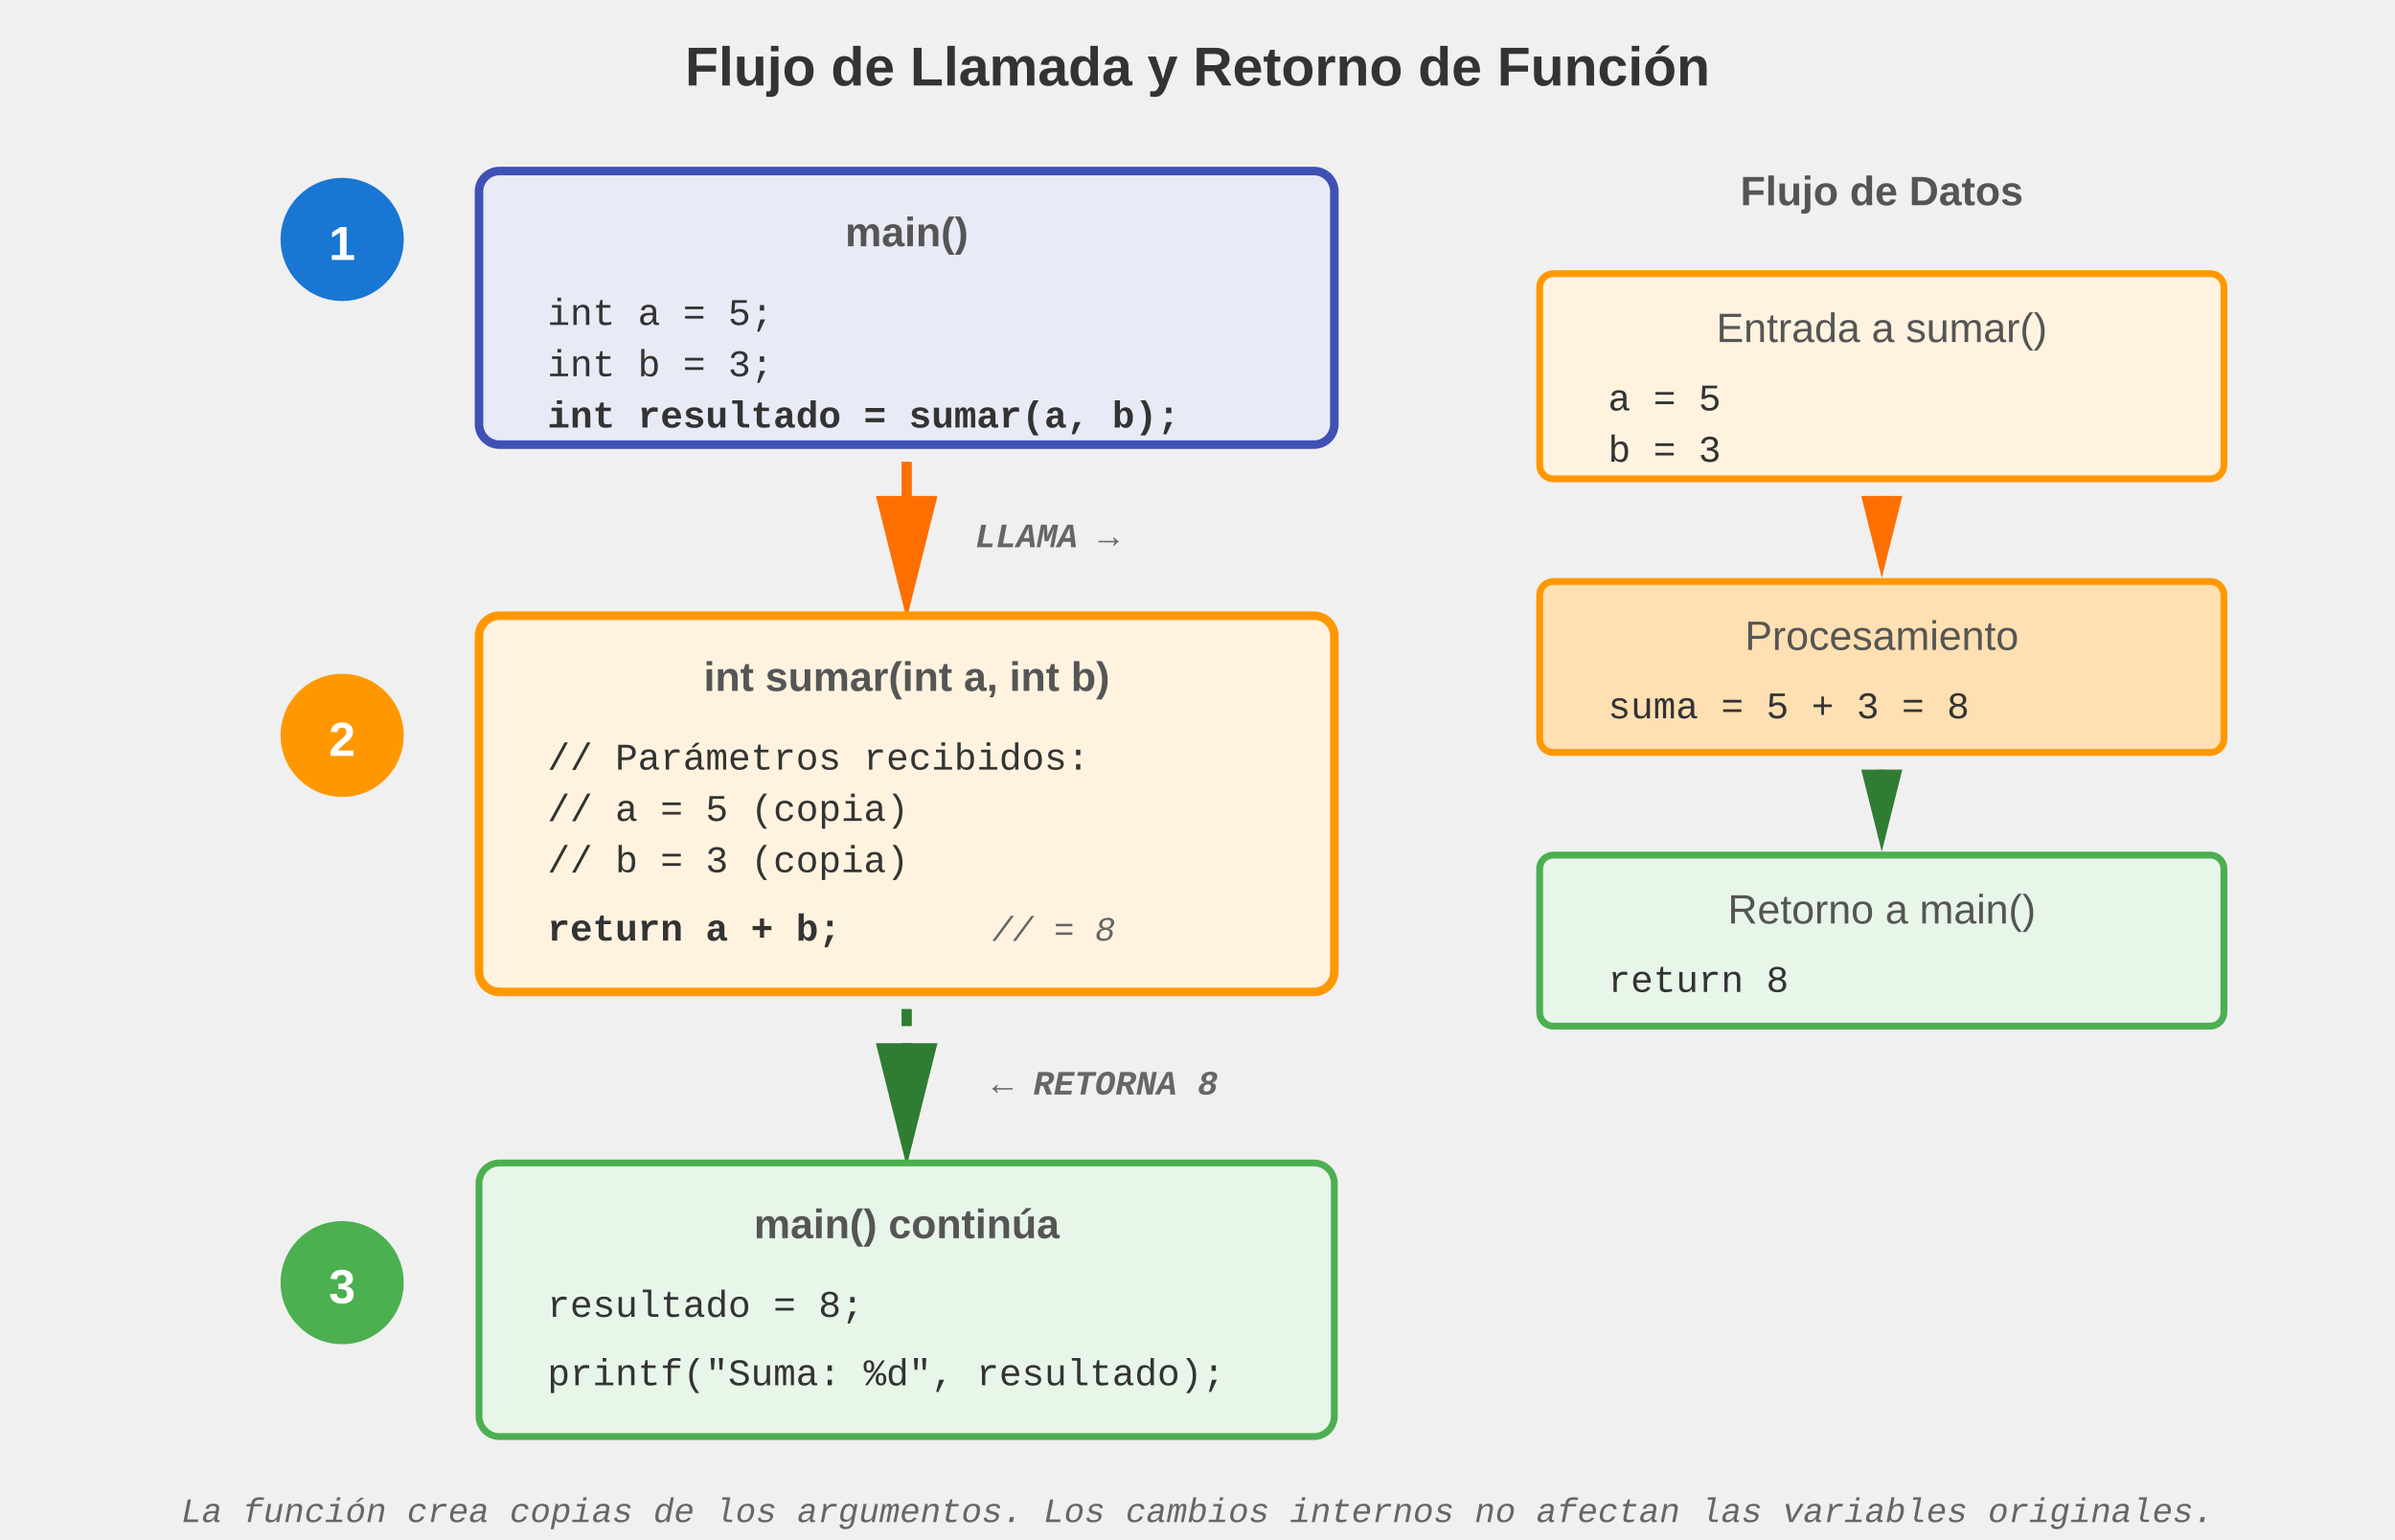
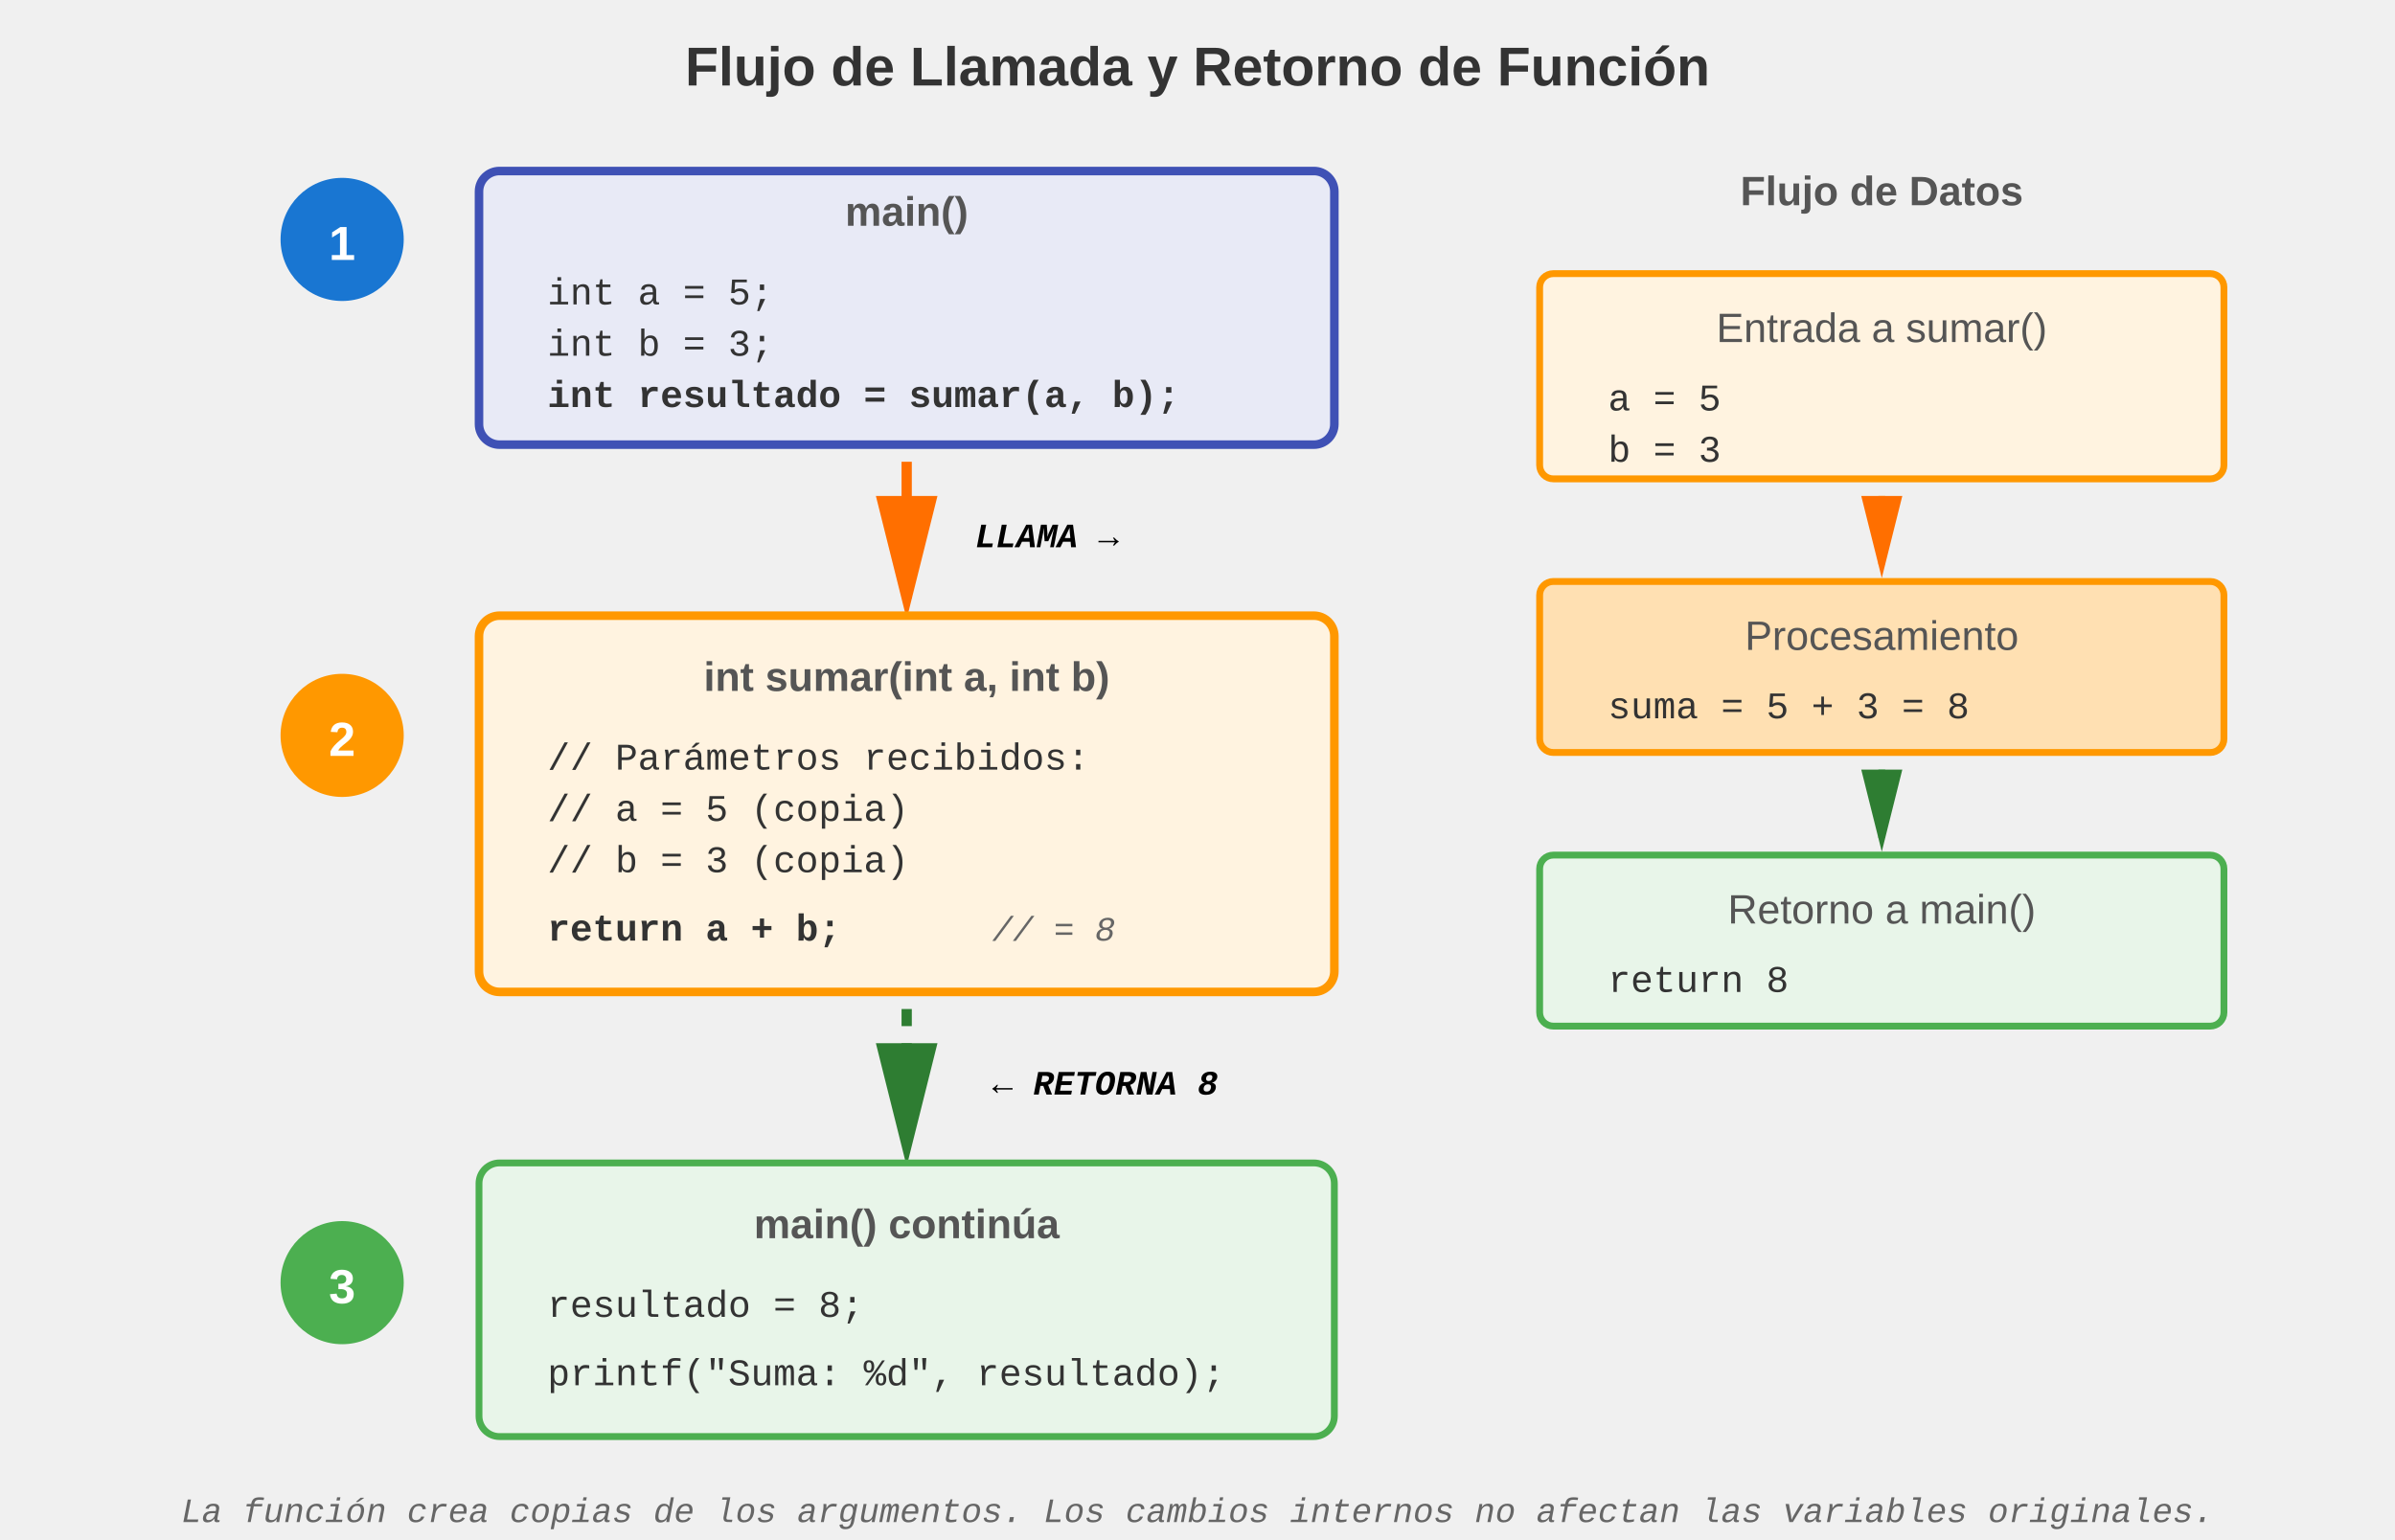
- <svg xmlns="http://www.w3.org/2000/svg" viewBox="0 0 700 450">
-   <defs>
-     <style>
+ <svg xmlns="http://www.w3.org/2000/svg" viewBox="0 0 700 450" version="1.1" id="svg29">
+   <defs id="defs2">
+     <style id="style1">
      .box-main { fill: #e8eaf6; stroke: #3f51b5; stroke-width: 2.5; }
      .box-func { fill: #fff3e0; stroke: #ff9800; stroke-width: 2.5; }
      .box-return { fill: #e8f5e9; stroke: #4caf50; stroke-width: 2; }
      .text-title { font-family: 'Segoe UI', Arial, sans-serif; font-size: 16px; fill: #333; font-weight: bold; text-anchor: middle; }
      .text-label { font-family: 'Segoe UI', Arial, sans-serif; font-size: 12px; fill: #555; text-anchor: middle; }
      .text-code { font-family: 'Courier New', monospace; font-size: 11px; fill: #333; }
      .text-comment { font-family: 'Courier New', monospace; font-size: 10px; fill: #666; font-style: italic; }
      .arrow-call { stroke: #ff6f00; stroke-width: 3; fill: none; marker-end: url(#arrowhead-call); }
      .arrow-return { stroke: #2e7d32; stroke-width: 3; fill: none; marker-end: url(#arrowhead-return); stroke-dasharray: 5,5; }
      .step-number { font-family: 'Segoe UI', Arial, sans-serif; font-size: 14px; fill: white; font-weight: bold; text-anchor: middle; }
    </style>
    <marker id="arrowhead-call" markerWidth="12" markerHeight="12" refX="10" refY="3" orient="auto">
-       <polygon points="0 0, 12 3, 0 6" fill="#ff6f00" />
+       <polygon points="0 0, 12 3, 0 6" fill="#ff6f00" id="polygon1" />
    </marker>
    <marker id="arrowhead-return" markerWidth="12" markerHeight="12" refX="10" refY="3" orient="auto">
-       <polygon points="0 0, 12 3, 0 6" fill="#2e7d32" />
+       <polygon points="0 0, 12 3, 0 6" fill="#2e7d32" id="polygon2" />
    </marker>
  </defs>
-   <text x="350" y="25" class="text-title">Flujo de Llamada y Retorno de Función</text>
-   <circle cx="100" cy="70" r="18" fill="#1976d2" />
-   <text x="100" y="76" class="step-number">1</text>
-   <rect x="140" y="50" width="250" height="80" class="box-main" rx="6" />
-   <text x="265" y="72" class="text-label" font-weight="bold" fill="#3f51b5">main()</text>
-   <text x="160" y="95" class="text-code">int a = 5;</text>
-   <text x="160" y="110" class="text-code">int b = 3;</text>
-   <text x="160" y="125" class="text-code" fill="#ff6f00" font-weight="bold">int resultado = sumar(a, b);</text>
-   <path d="M 265 135 L 265 175" class="arrow-call" />
-   <text x="285" y="160" class="text-comment" fill="#ff6f00" font-weight="bold">LLAMA →</text>
-   <circle cx="100" cy="215" r="18" fill="#ff9800" />
-   <text x="100" y="221" class="step-number">2</text>
-   <rect x="140" y="180" width="250" height="110" class="box-func" rx="6" />
-   <text x="265" y="202" class="text-label" font-weight="bold" fill="#ff9800">int sumar(int a, int b)</text>
-   <text x="160" y="225" class="text-code" fill="#666">// Parámetros recibidos:</text>
-   <text x="160" y="240" class="text-code">// a = 5 (copia)</text>
-   <text x="160" y="255" class="text-code">// b = 3 (copia)</text>
-   <text x="160" y="275" class="text-code" fill="#2e7d32" font-weight="bold">return a + b;</text>
-   <text x="290" y="275" class="text-comment" fill="#2e7d32">// = 8</text>
-   <path d="M 265 295 L 265 335" class="arrow-return" />
-   <text x="290" y="320" class="text-comment" fill="#2e7d32" font-weight="bold">← RETORNA 8</text>
-   <circle cx="100" cy="375" r="18" fill="#4caf50" />
-   <text x="100" y="381" class="step-number">3</text>
-   <rect x="140" y="340" width="250" height="80" class="box-return" rx="6" />
-   <text x="265" y="362" class="text-label" font-weight="bold" fill="#2e7d32">main() continúa</text>
-   <text x="160" y="385" class="text-code" fill="#2e7d32">resultado = 8;</text>
-   <text x="160" y="405" class="text-code">printf("Suma: %d", resultado);</text>
-   <text x="550" y="60" class="text-label" font-weight="bold">Flujo de Datos</text>
-   <rect x="450" y="80" width="200" height="60" fill="#fff3e0" stroke="#ff9800" stroke-width="2" rx="4" />
-   <text x="550" y="100" class="text-label" fill="#ff6f00">Entrada a sumar()</text>
-   <text x="470" y="120" class="text-code">a = 5</text>
-   <text x="470" y="135" class="text-code">b = 3</text>
-   <path d="M 550 145 L 550 165" stroke="#ff9800" stroke-width="2" fill="none" marker-end="url(#arrowhead-call)" />
-   <rect x="450" y="170" width="200" height="50" fill="#ffe0b2" stroke="#ff9800" stroke-width="2" rx="4" />
-   <text x="550" y="190" class="text-label" fill="#ff9800">Procesamiento</text>
-   <text x="470" y="210" class="text-code">suma = 5 + 3 = 8</text>
-   <path d="M 550 225 L 550 245" stroke="#4caf50" stroke-width="2" fill="none" marker-end="url(#arrowhead-return)" />
-   <rect x="450" y="250" width="200" height="50" fill="#e8f5e9" stroke="#4caf50" stroke-width="2" rx="4" />
-   <text x="550" y="270" class="text-label" fill="#2e7d32">Retorno a main()</text>
-   <text x="470" y="290" class="text-code">return 8</text>
-   <rect x="50" y="435" width="600" height="12" fill="none" />
-   <text x="350" y="445" class="text-comment" text-anchor="middle" font-size="11px">
+   <text x="350" y="25" class="text-title" id="text2">Flujo de Llamada y Retorno de Función</text>
+   <circle cx="100" cy="70" r="18" fill="#1976d2" id="circle2" />
+   <text x="100" y="76" class="step-number" id="text3">1</text>
+   <rect x="140" y="50" width="250" height="80" class="box-main" rx="6" id="rect3" />
+   <text x="265" y="66" class="text-label" font-weight="bold" fill="#3f51b5" id="text4">main()</text>
+   <text x="160" y="89" class="text-code" id="text5">int a = 5;</text>
+   <text x="160" y="104" class="text-code" id="text6">int b = 3;</text>
+   <text x="160" y="119" class="text-code" fill="#ff6f00" font-weight="bold" id="text7">int resultado = sumar(a, b);</text>
+   <path d="M 265 135 L 265 175" class="arrow-call" id="path7" />
+   <text x="285" y="160" class="text-comment" fill="#ff6f00" font-weight="bold" id="text8" style="fill:#000000">LLAMA →</text>
+   <circle cx="100" cy="215" r="18" fill="#ff9800" id="circle8" />
+   <text x="100" y="221" class="step-number" id="text9">2</text>
+   <rect x="140" y="180" width="250" height="110" class="box-func" rx="6" id="rect9" />
+   <text x="265" y="202" class="text-label" font-weight="bold" fill="#ff9800" id="text10">int sumar(int a, int b)</text>
+   <text x="160" y="225" class="text-code" fill="#666" id="text11">// Parámetros recibidos:</text>
+   <text x="160" y="240" class="text-code" id="text12">// a = 5 (copia)</text>
+   <text x="160" y="255" class="text-code" id="text13">// b = 3 (copia)</text>
+   <text x="160" y="275" class="text-code" fill="#2e7d32" font-weight="bold" id="text14">return a + b;</text>
+   <text x="290" y="275" class="text-comment" fill="#2e7d32" id="text15">// = 8</text>
+   <path d="M 265 295 L 265 335" class="arrow-return" id="path15" />
+   <text x="290" y="320" class="text-comment" fill="#2e7d32" font-weight="bold" id="text16" style="fill:#000000">
+     <tspan style="font-weight:normal;fill:#000000" id="tspan29">←</tspan> RETORNA 8</text>
+   <circle cx="100" cy="375" r="18" fill="#4caf50" id="circle16" />
+   <text x="100" y="381" class="step-number" id="text17">3</text>
+   <rect x="140" y="340" width="250" height="80" class="box-return" rx="6" id="rect17" />
+   <text x="265" y="362" class="text-label" font-weight="bold" fill="#2e7d32" id="text18">main() continúa</text>
+   <text x="160" y="385" class="text-code" fill="#2e7d32" id="text19">resultado = 8;</text>
+   <text x="160" y="405" class="text-code" id="text20">printf("Suma: %d", resultado);</text>
+   <text x="550" y="60" class="text-label" font-weight="bold" id="text21">Flujo de Datos</text>
+   <rect x="450" y="80" width="200" height="60" fill="#fff3e0" stroke="#ff9800" stroke-width="2" rx="4" id="rect21" />
+   <text x="550" y="100" class="text-label" fill="#ff6f00" id="text22">Entrada a sumar()</text>
+   <text x="470" y="120" class="text-code" id="text23">a = 5</text>
+   <text x="470" y="135" class="text-code" id="text24">b = 3</text>
+   <path d="M 550 145 L 550 165" stroke="#ff9800" stroke-width="2" fill="none" marker-end="url(#arrowhead-call)" id="path24" />
+   <rect x="450" y="170" width="200" height="50" fill="#ffe0b2" stroke="#ff9800" stroke-width="2" rx="4" id="rect24" />
+   <text x="550" y="190" class="text-label" fill="#ff9800" id="text25">Procesamiento</text>
+   <text x="470" y="210" class="text-code" id="text26">suma = 5 + 3 = 8</text>
+   <path d="M 550 225 L 550 245" stroke="#4caf50" stroke-width="2" fill="none" marker-end="url(#arrowhead-return)" id="path26" />
+   <rect x="450" y="250" width="200" height="50" fill="#e8f5e9" stroke="#4caf50" stroke-width="2" rx="4" id="rect26" />
+   <text x="550" y="270" class="text-label" fill="#2e7d32" id="text27">Retorno a main()</text>
+   <text x="470" y="290" class="text-code" id="text28">return 8</text>
+   <rect x="50" y="435" width="600" height="12" fill="none" id="rect28" />
+   <text x="350" y="445" class="text-comment" text-anchor="middle" font-size="11px" id="text29">
    La función crea copias de los argumentos. Los cambios internos no afectan las variables originales.
  </text>
</svg>
